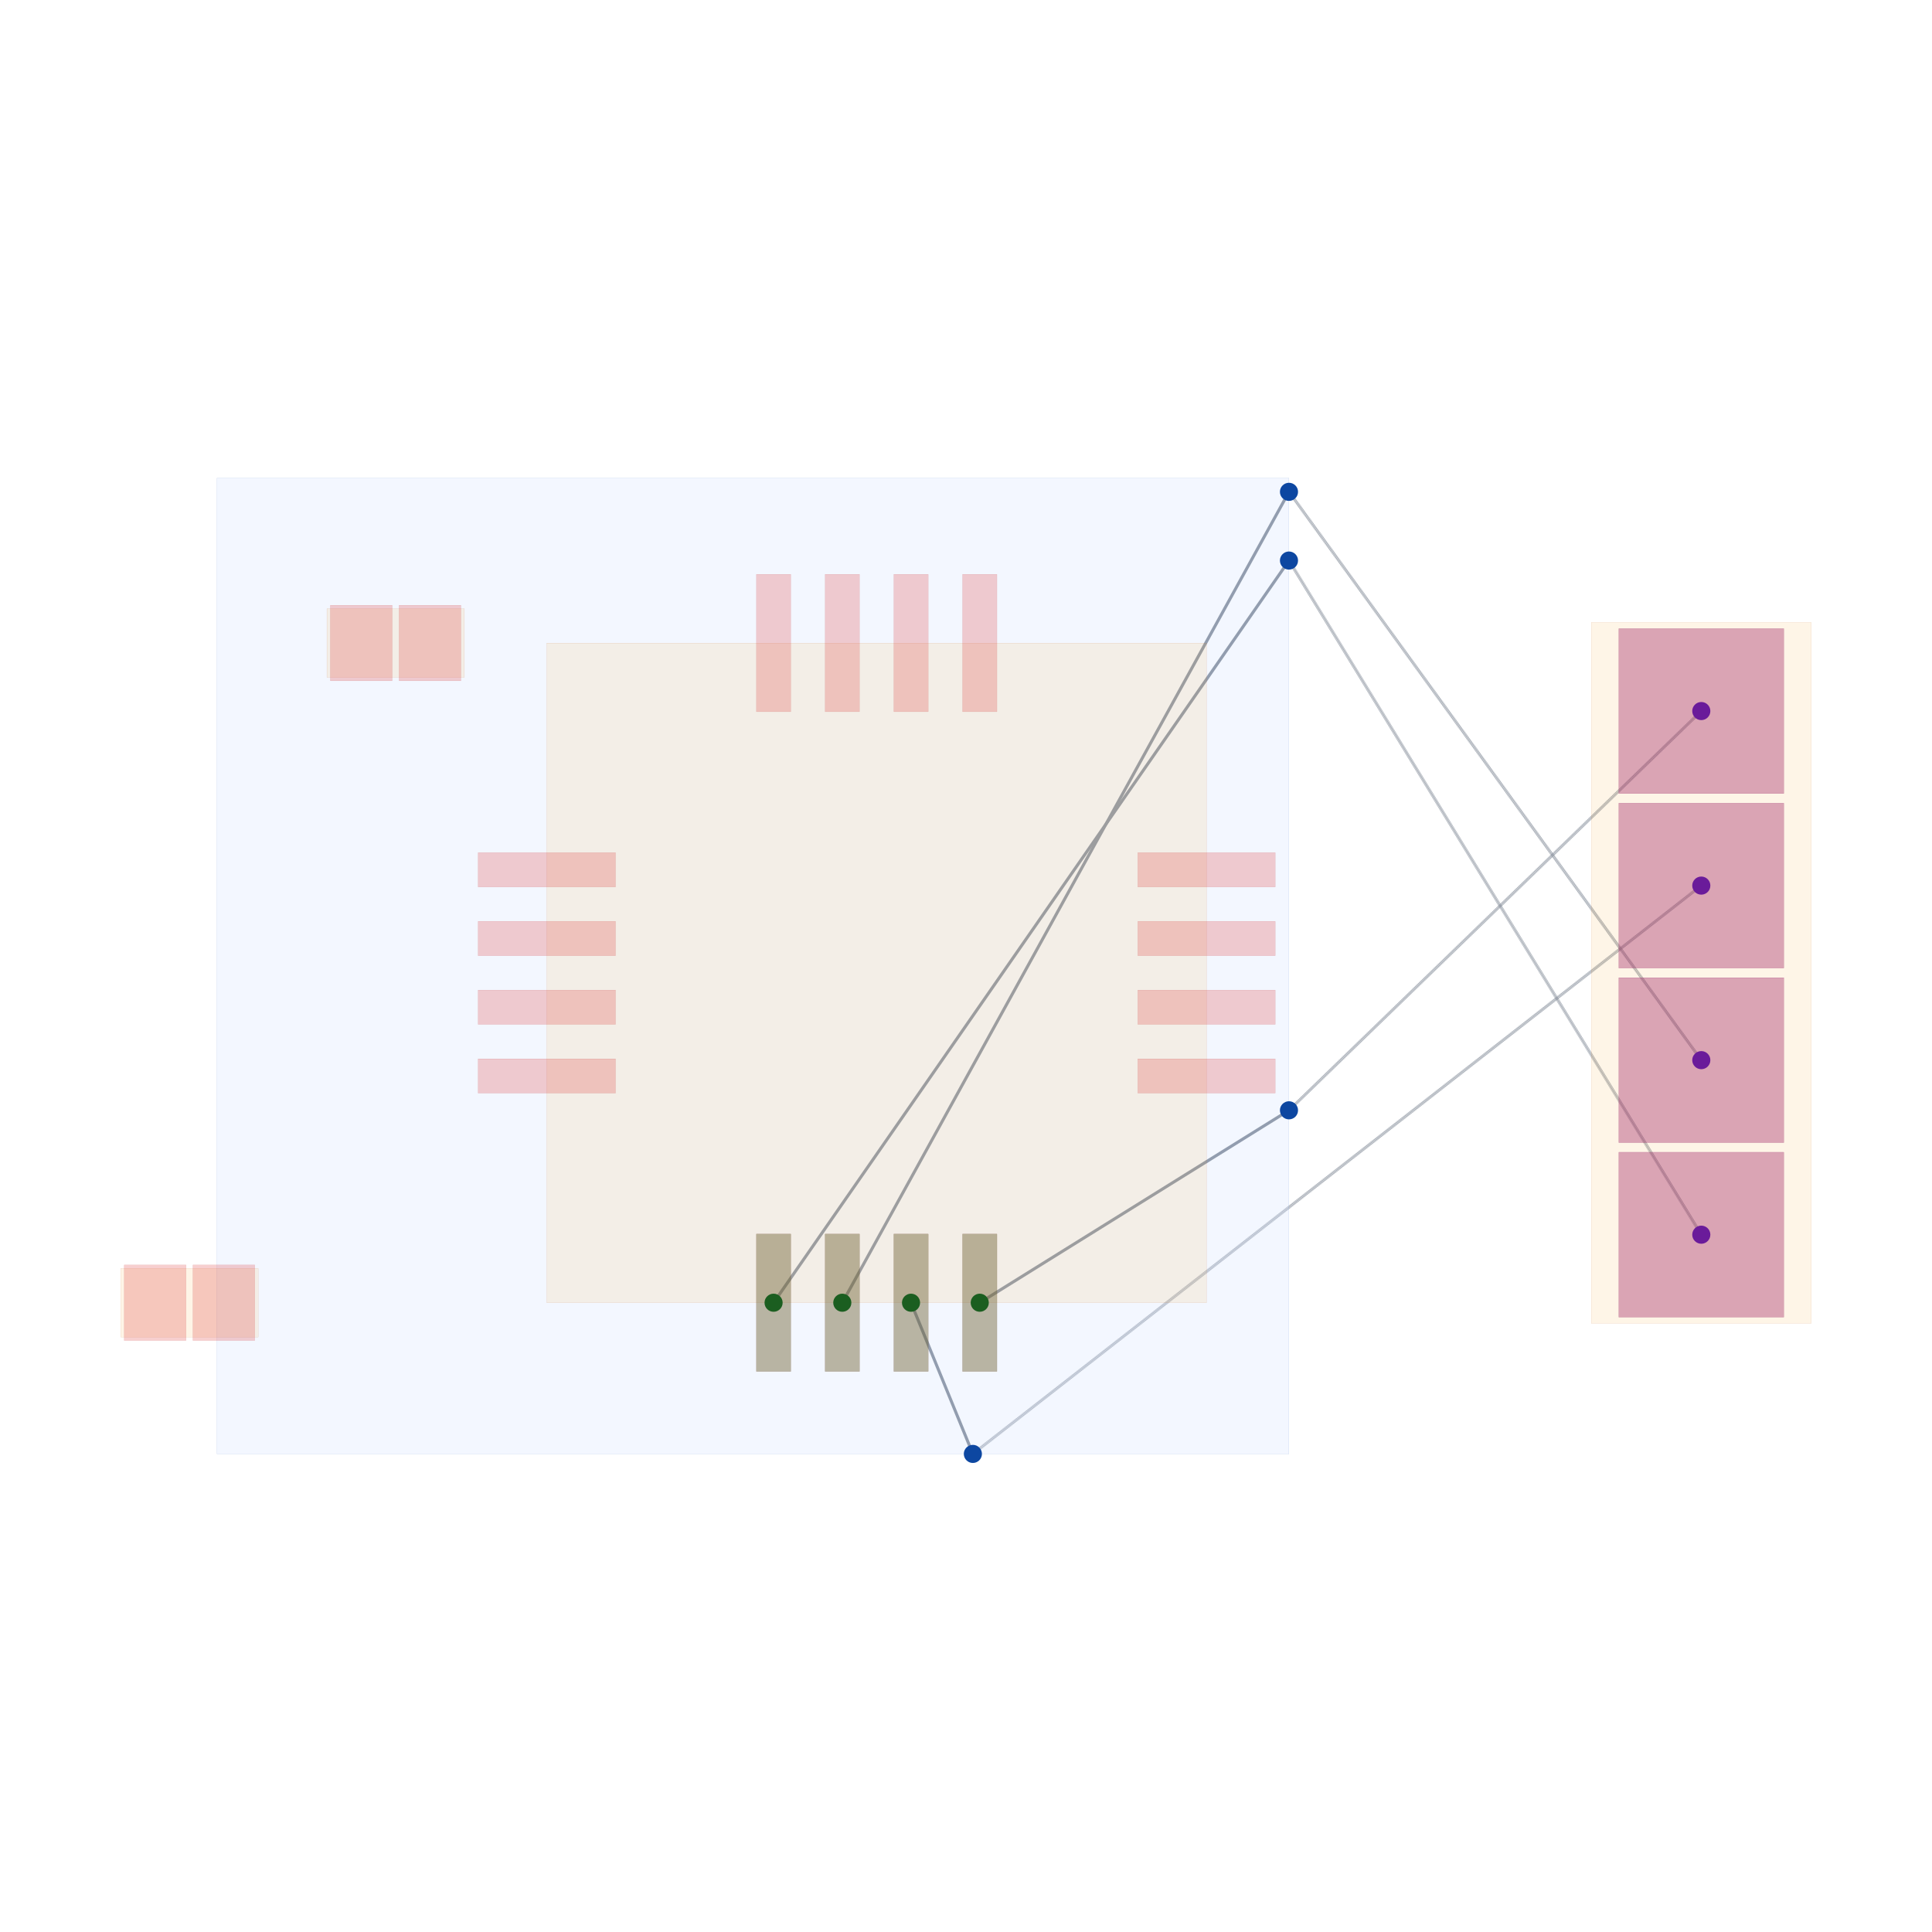
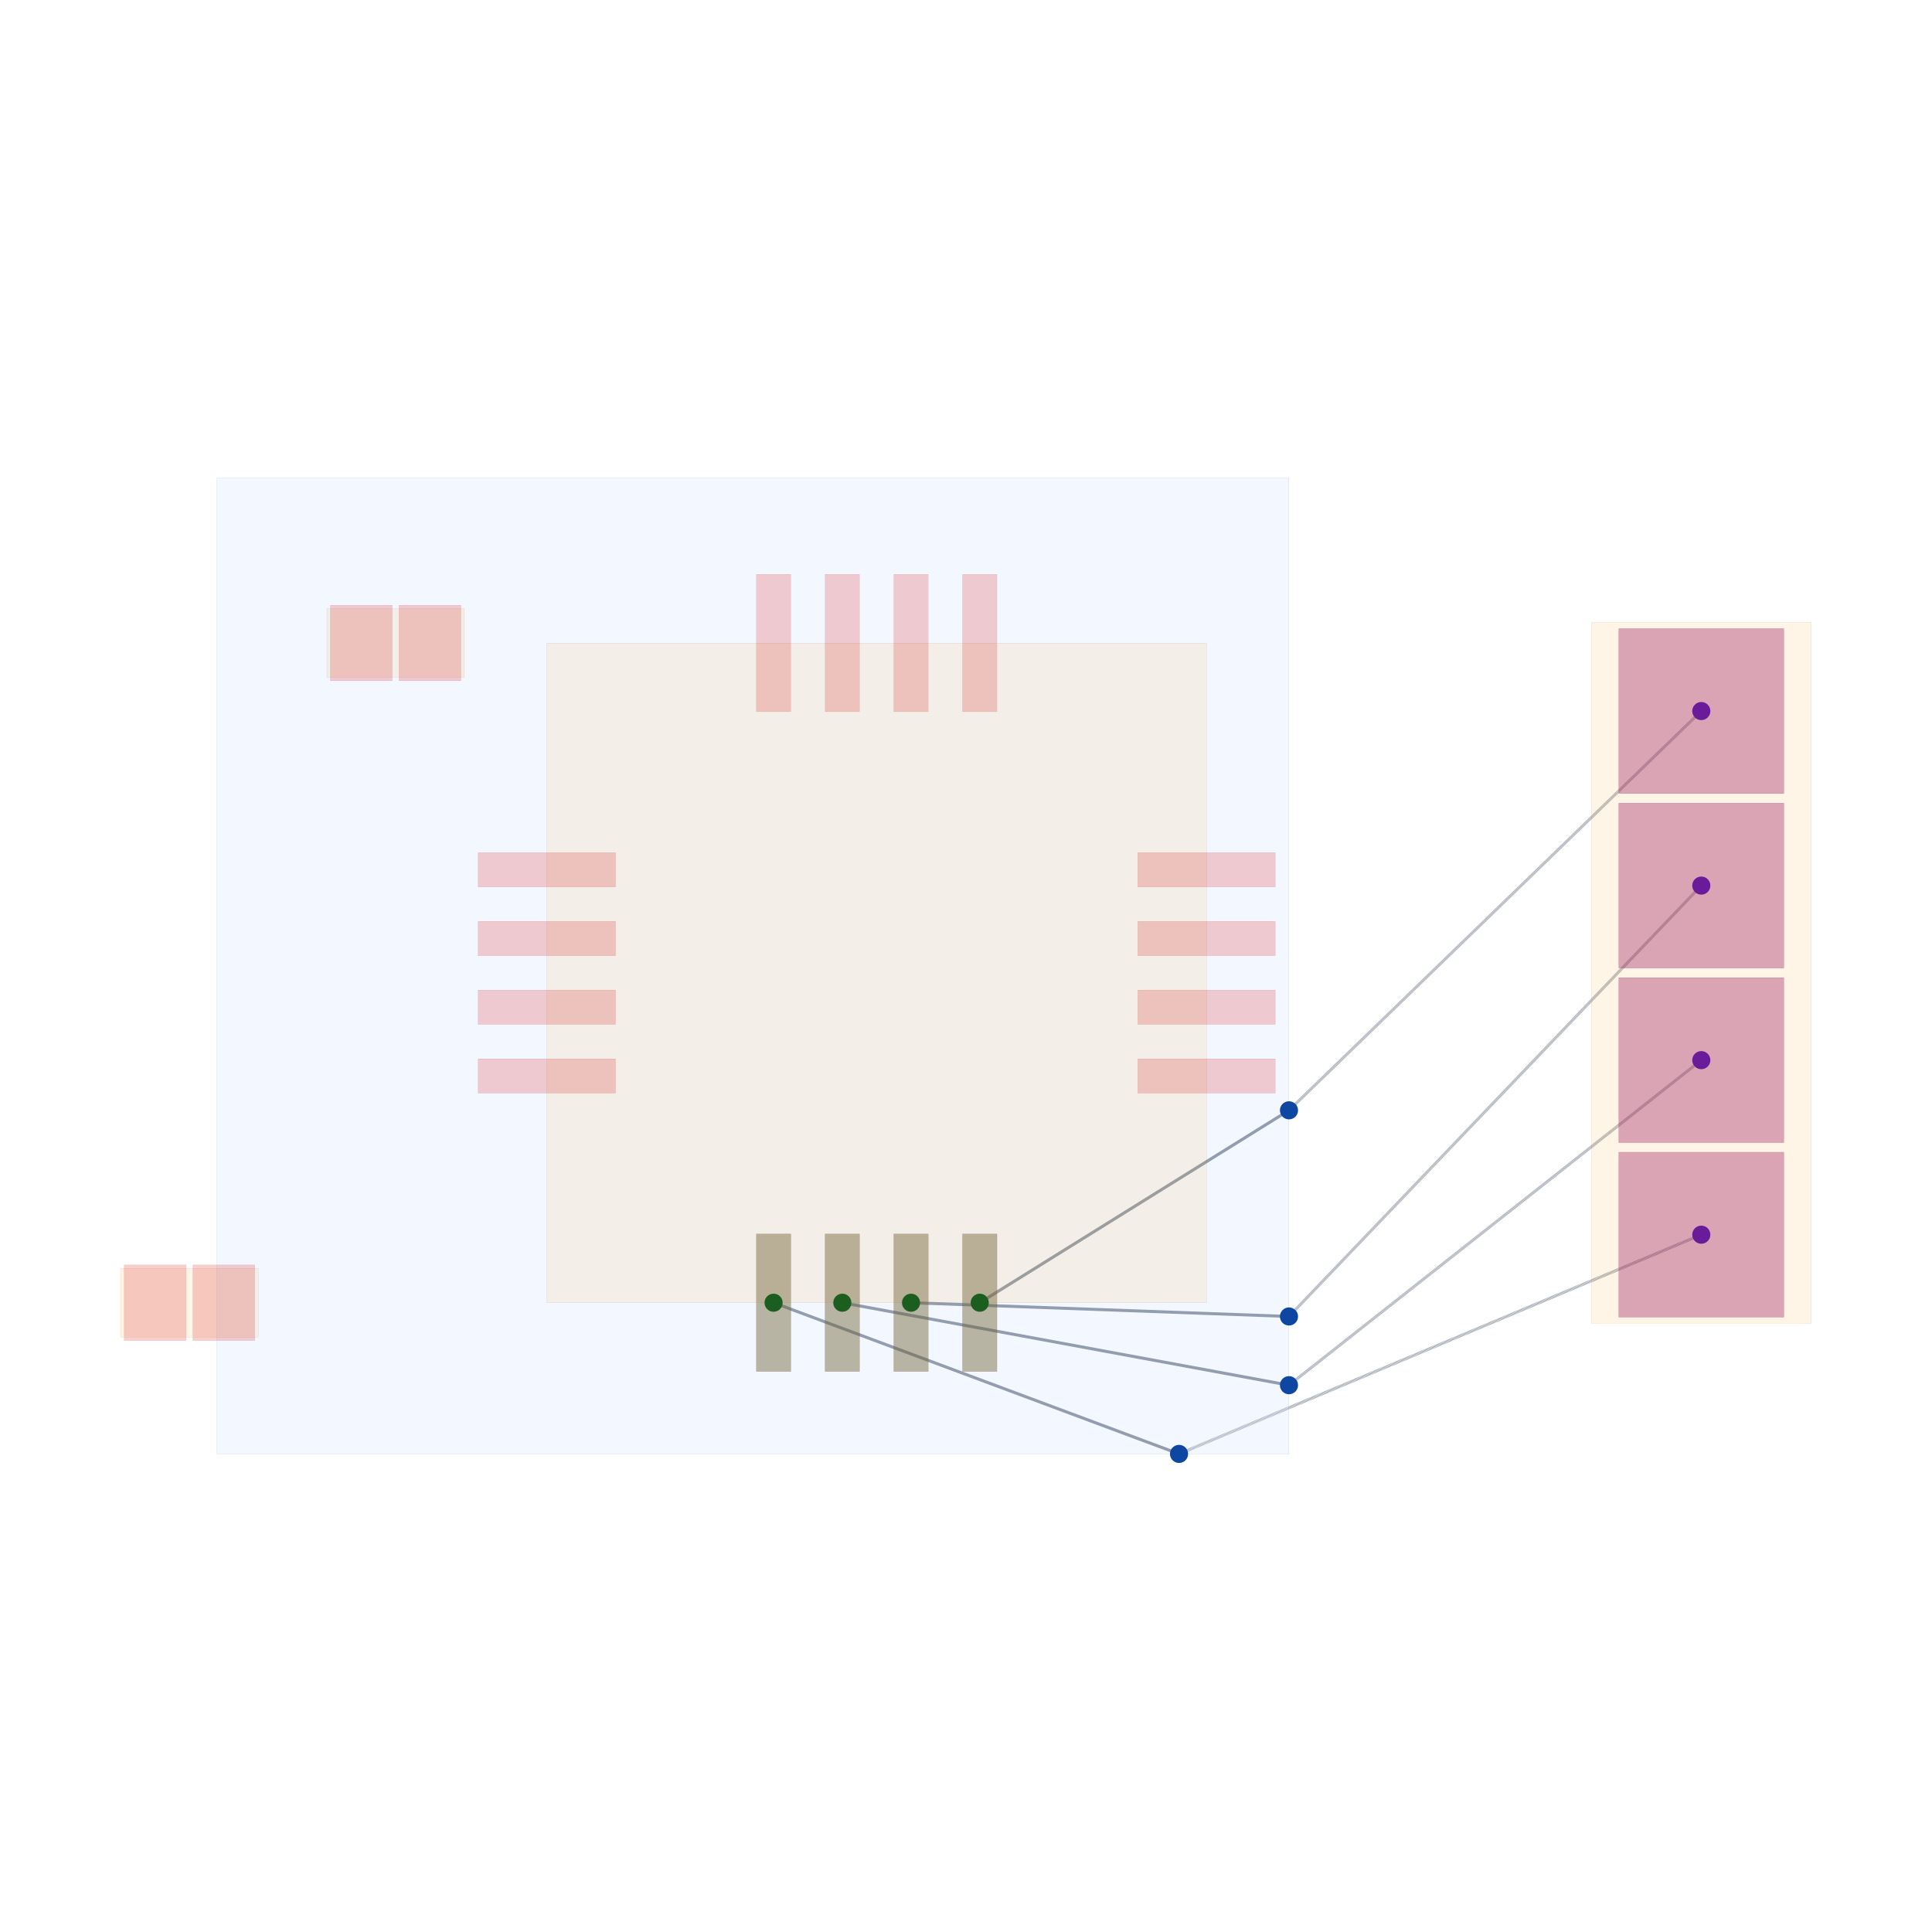
<svg xmlns="http://www.w3.org/2000/svg" width="640" height="640" viewBox="0 0 640 640">
  <rect width="100%" height="100%" fill="white" />
  <g>
-     <polyline data-points="-0.75,-2.4 3,3" data-type="line" data-label="breakout segment source_trace_j1_vcc_to_u1_vcc" points="256.26,431.545 426.992,185.691" fill="none" stroke="#7e8794" stroke-width="1px" />
+     <polyline data-points="-0.75,-2.4 2.2,-3.5" data-type="line" data-label="breakout segment source_trace_j1_vcc_to_u1_vcc" points="256.26,431.545 390.569,481.626" fill="none" stroke="#7e8794" stroke-width="1px" />
  </g>
  <g>
-     <polyline data-points="3,3 6,-1.905" data-type="line" data-label="target guide source_trace_j1_vcc_to_u1_vcc" points="426.992,185.691 563.577,409.008" fill="none" stroke="#7e8794" stroke-width="1px" stroke-dasharray="0.15 0.15" />
+     <polyline data-points="2.2,-3.5 6,-1.905" data-type="line" data-label="target guide source_trace_j1_vcc_to_u1_vcc" points="390.569,481.626 563.577,409.008" fill="none" stroke="#7e8794" stroke-width="1px" stroke-dasharray="0.15 0.15" />
  </g>
  <g>
-     <polyline data-points="-0.25,-2.4 3,3.5" data-type="line" data-label="breakout segment source_trace_j1_gnd_to_u1_gnd" points="279.024,431.545 426.992,162.927" fill="none" stroke="#7e8794" stroke-width="1px" />
+     <polyline data-points="-0.25,-2.4 3,-3" data-type="line" data-label="breakout segment source_trace_j1_gnd_to_u1_gnd" points="279.024,431.545 426.992,458.862" fill="none" stroke="#7e8794" stroke-width="1px" />
  </g>
  <g>
-     <polyline data-points="3,3.5 6,-0.635" data-type="line" data-label="target guide source_trace_j1_gnd_to_u1_gnd" points="426.992,162.927 563.577,351.187" fill="none" stroke="#7e8794" stroke-width="1px" stroke-dasharray="0.15 0.15" />
+     <polyline data-points="3,-3 6,-0.635" data-type="line" data-label="target guide source_trace_j1_gnd_to_u1_gnd" points="426.992,458.862 563.577,351.187" fill="none" stroke="#7e8794" stroke-width="1px" stroke-dasharray="0.15 0.15" />
  </g>
  <g>
-     <polyline data-points="0.25,-2.4 0.7000000000000002,-3.5" data-type="line" data-label="breakout segment source_trace_j1_sda_to_u1_sda" points="301.789,431.545 322.276,481.626" fill="none" stroke="#7e8794" stroke-width="1px" />
+     <polyline data-points="0.25,-2.4 3,-2.5" data-type="line" data-label="breakout segment source_trace_j1_sda_to_u1_sda" points="301.789,431.545 426.992,436.098" fill="none" stroke="#7e8794" stroke-width="1px" />
  </g>
  <g>
-     <polyline data-points="0.7000000000000002,-3.5 6,0.635" data-type="line" data-label="target guide source_trace_j1_sda_to_u1_sda" points="322.276,481.626 563.577,293.366" fill="none" stroke="#7e8794" stroke-width="1px" stroke-dasharray="0.15 0.15" />
+     <polyline data-points="3,-2.5 6,0.635" data-type="line" data-label="target guide source_trace_j1_sda_to_u1_sda" points="426.992,436.098 563.577,293.366" fill="none" stroke="#7e8794" stroke-width="1px" stroke-dasharray="0.15 0.15" />
  </g>
  <g>
    <polyline data-points="0.75,-2.4 3,-1" data-type="line" data-label="breakout segment source_trace_j1_scl_to_u1_scl" points="324.553,431.545 426.992,367.805" fill="none" stroke="#7e8794" stroke-width="1px" />
  </g>
  <g>
    <polyline data-points="3,-1 6,1.905" data-type="line" data-label="target guide source_trace_j1_scl_to_u1_scl" points="426.992,367.805 563.577,235.545" fill="none" stroke="#7e8794" stroke-width="1px" stroke-dasharray="0.15 0.15" />
  </g>
  <g>
    <rect data-type="rect" data-label="breakout bounds" data-x="-0.8999999999999999" data-y="0.04999999999999982" x="71.87" y="158.374" width="355.122" height="323.252" fill="rgba(210, 225, 255, 0.25)" stroke="#315fba" stroke-width="0.022" />
  </g>
  <g>
    <rect data-type="rect" data-label="U1 qfp16" data-x="0" data-y="0" x="181.138" y="213.008" width="218.537" height="218.537" fill="rgba(245, 158, 11, 0.1)" stroke="#b45309" stroke-width="0.022" />
  </g>
  <g>
    <rect data-type="rect" data-label="C1 0402" data-x="-3.5" data-y="2.4" x="108.293" y="201.626" width="45.528" height="22.764" fill="rgba(245, 158, 11, 0.1)" stroke="#b45309" stroke-width="0.022" />
  </g>
  <g>
    <rect data-type="rect" data-label="J1 pinrow4" data-x="6" data-y="0" x="527.154" y="206.179" width="72.846" height="232.195" fill="rgba(245, 158, 11, 0.1)" stroke="#b45309" stroke-width="0.022" />
  </g>
  <g>
    <rect data-type="rect" data-label="R1 0402" data-x="-5" data-y="-2.4" x="40" y="420.163" width="45.528" height="22.764" fill="rgba(245, 158, 11, 0.1)" stroke="#b45309" stroke-width="0.022" />
  </g>
  <g>
    <rect data-type="rect" data-label="U1.GPIO1" data-x="-2.4" data-y="0.75" x="158.374" y="282.439" width="45.528" height="11.382" fill="rgba(220, 38, 38, 0.22)" stroke="#b91c1c" stroke-width="0.022" />
  </g>
  <g>
    <rect data-type="rect" data-label="U1.GPIO2" data-x="-2.4" data-y="0.25" x="158.374" y="305.203" width="45.528" height="11.382" fill="rgba(220, 38, 38, 0.22)" stroke="#b91c1c" stroke-width="0.022" />
  </g>
  <g>
    <rect data-type="rect" data-label="U1.GPIO3" data-x="-2.4" data-y="-0.25" x="158.374" y="327.967" width="45.528" height="11.382" fill="rgba(220, 38, 38, 0.22)" stroke="#b91c1c" stroke-width="0.022" />
  </g>
  <g>
    <rect data-type="rect" data-label="U1.GPIO4" data-x="-2.4" data-y="-0.75" x="158.374" y="350.732" width="45.528" height="11.382" fill="rgba(220, 38, 38, 0.22)" stroke="#b91c1c" stroke-width="0.022" />
  </g>
  <g>
    <rect data-type="rect" data-label="U1.VCC" data-x="-0.75" data-y="-2.4" x="250.569" y="408.78" width="11.382" height="45.528" fill="rgba(220, 38, 38, 0.22)" stroke="#b91c1c" stroke-width="0.022" />
  </g>
  <g>
    <rect data-type="rect" data-label="U1.GND" data-x="-0.25" data-y="-2.4" x="273.333" y="408.78" width="11.382" height="45.528" fill="rgba(220, 38, 38, 0.22)" stroke="#b91c1c" stroke-width="0.022" />
  </g>
  <g>
    <rect data-type="rect" data-label="U1.SDA" data-x="0.25" data-y="-2.4" x="296.098" y="408.78" width="11.382" height="45.528" fill="rgba(220, 38, 38, 0.22)" stroke="#b91c1c" stroke-width="0.022" />
  </g>
  <g>
    <rect data-type="rect" data-label="U1.SCL" data-x="0.75" data-y="-2.4" x="318.862" y="408.78" width="11.382" height="45.528" fill="rgba(220, 38, 38, 0.22)" stroke="#b91c1c" stroke-width="0.022" />
  </g>
  <g>
    <rect data-type="rect" data-label="U1.RESET" data-x="2.4" data-y="-0.75" x="376.911" y="350.732" width="45.528" height="11.382" fill="rgba(220, 38, 38, 0.22)" stroke="#b91c1c" stroke-width="0.022" />
  </g>
  <g>
    <rect data-type="rect" data-label="U1.BOOT" data-x="2.4" data-y="-0.25" x="376.911" y="327.967" width="45.528" height="11.382" fill="rgba(220, 38, 38, 0.22)" stroke="#b91c1c" stroke-width="0.022" />
  </g>
  <g>
    <rect data-type="rect" data-label="U1.GPIO5" data-x="2.4" data-y="0.25" x="376.911" y="305.203" width="45.528" height="11.382" fill="rgba(220, 38, 38, 0.22)" stroke="#b91c1c" stroke-width="0.022" />
  </g>
  <g>
    <rect data-type="rect" data-label="U1.GPIO6" data-x="2.4" data-y="0.75" x="376.911" y="282.439" width="45.528" height="11.382" fill="rgba(220, 38, 38, 0.22)" stroke="#b91c1c" stroke-width="0.022" />
  </g>
  <g>
    <rect data-type="rect" data-label="U1.GPIO7" data-x="0.75" data-y="2.4" x="318.862" y="190.244" width="11.382" height="45.528" fill="rgba(220, 38, 38, 0.22)" stroke="#b91c1c" stroke-width="0.022" />
  </g>
  <g>
    <rect data-type="rect" data-label="U1.GPIO8" data-x="0.25" data-y="2.4" x="296.098" y="190.244" width="11.382" height="45.528" fill="rgba(220, 38, 38, 0.22)" stroke="#b91c1c" stroke-width="0.022" />
  </g>
  <g>
    <rect data-type="rect" data-label="U1.GPIO9" data-x="-0.25" data-y="2.4" x="273.333" y="190.244" width="11.382" height="45.528" fill="rgba(220, 38, 38, 0.22)" stroke="#b91c1c" stroke-width="0.022" />
  </g>
  <g>
    <rect data-type="rect" data-label="U1.GPIO10" data-x="-0.75" data-y="2.4" x="250.569" y="190.244" width="11.382" height="45.528" fill="rgba(220, 38, 38, 0.22)" stroke="#b91c1c" stroke-width="0.022" />
  </g>
  <g>
    <rect data-type="rect" data-label="C1.1" data-x="-3.75" data-y="2.4" x="109.431" y="200.488" width="20.488" height="25.041" fill="rgba(220, 38, 38, 0.22)" stroke="#b91c1c" stroke-width="0.022" />
  </g>
  <g>
    <rect data-type="rect" data-label="C1.2" data-x="-3.25" data-y="2.4" x="132.195" y="200.488" width="20.488" height="25.041" fill="rgba(220, 38, 38, 0.22)" stroke="#b91c1c" stroke-width="0.022" />
  </g>
  <g>
    <rect data-type="rect" data-label="J1.VCC" data-x="6" data-y="-1.905" x="536.26" y="381.691" width="54.634" height="54.634" fill="rgba(220, 38, 38, 0.22)" stroke="#b91c1c" stroke-width="0.022" />
  </g>
  <g>
    <rect data-type="rect" data-label="J1.GND" data-x="6" data-y="-0.635" x="536.26" y="323.87" width="54.634" height="54.634" fill="rgba(220, 38, 38, 0.22)" stroke="#b91c1c" stroke-width="0.022" />
  </g>
  <g>
    <rect data-type="rect" data-label="J1.SDA" data-x="6" data-y="0.635" x="536.26" y="266.049" width="54.634" height="54.634" fill="rgba(220, 38, 38, 0.22)" stroke="#b91c1c" stroke-width="0.022" />
  </g>
  <g>
    <rect data-type="rect" data-label="J1.SCL" data-x="6" data-y="1.905" x="536.26" y="208.228" width="54.634" height="54.634" fill="rgba(220, 38, 38, 0.22)" stroke="#b91c1c" stroke-width="0.022" />
  </g>
  <g>
    <rect data-type="rect" data-label="R1.1" data-x="-5.25" data-y="-2.4" x="41.138" y="419.024" width="20.488" height="25.041" fill="rgba(220, 38, 38, 0.22)" stroke="#b91c1c" stroke-width="0.022" />
  </g>
  <g>
    <rect data-type="rect" data-label="R1.2" data-x="-4.75" data-y="-2.4" x="63.902" y="419.024" width="20.488" height="25.041" fill="rgba(220, 38, 38, 0.22)" stroke="#b91c1c" stroke-width="0.022" />
  </g>
  <g>
    <rect data-type="rect" data-label="U1.VCC" data-x="-0.75" data-y="-2.4" x="250.569" y="408.78" width="11.382" height="45.528" fill="rgba(46, 125, 50, 0.28)" stroke="#1b5e20" stroke-width="0.022" />
  </g>
  <g>
    <rect data-type="rect" data-label="U1.GND" data-x="-0.25" data-y="-2.4" x="273.333" y="408.78" width="11.382" height="45.528" fill="rgba(46, 125, 50, 0.28)" stroke="#1b5e20" stroke-width="0.022" />
  </g>
  <g>
    <rect data-type="rect" data-label="U1.SDA" data-x="0.25" data-y="-2.4" x="296.098" y="408.78" width="11.382" height="45.528" fill="rgba(46, 125, 50, 0.28)" stroke="#1b5e20" stroke-width="0.022" />
  </g>
  <g>
    <rect data-type="rect" data-label="U1.SCL" data-x="0.75" data-y="-2.4" x="318.862" y="408.78" width="11.382" height="45.528" fill="rgba(46, 125, 50, 0.28)" stroke="#1b5e20" stroke-width="0.022" />
  </g>
  <g>
    <rect data-type="rect" data-label="J1.VCC" data-x="6" data-y="-1.905" x="536.26" y="381.691" width="54.634" height="54.634" fill="rgba(106, 27, 154, 0.2)" stroke="#6a1b9a" stroke-width="0.022" />
  </g>
  <g>
    <rect data-type="rect" data-label="J1.GND" data-x="6" data-y="-0.635" x="536.26" y="323.87" width="54.634" height="54.634" fill="rgba(106, 27, 154, 0.2)" stroke="#6a1b9a" stroke-width="0.022" />
  </g>
  <g>
    <rect data-type="rect" data-label="J1.SDA" data-x="6" data-y="0.635" x="536.26" y="266.049" width="54.634" height="54.634" fill="rgba(106, 27, 154, 0.2)" stroke="#6a1b9a" stroke-width="0.022" />
  </g>
  <g>
    <rect data-type="rect" data-label="J1.SCL" data-x="6" data-y="1.905" x="536.26" y="208.228" width="54.634" height="54.634" fill="rgba(106, 27, 154, 0.2)" stroke="#6a1b9a" stroke-width="0.022" />
  </g>
  <g>
    <circle data-type="point" data-label="inside pad source_port_u1_vcc" data-x="-0.75" data-y="-2.4" cx="256.26" cy="431.545" r="3" fill="#1b5e20" />
  </g>
  <g>
    <circle data-type="point" data-label="inside pad source_port_u1_gnd" data-x="-0.25" data-y="-2.4" cx="279.024" cy="431.545" r="3" fill="#1b5e20" />
  </g>
  <g>
    <circle data-type="point" data-label="inside pad source_port_u1_sda" data-x="0.25" data-y="-2.4" cx="301.789" cy="431.545" r="3" fill="#1b5e20" />
  </g>
  <g>
    <circle data-type="point" data-label="inside pad source_port_u1_scl" data-x="0.75" data-y="-2.4" cx="324.553" cy="431.545" r="3" fill="#1b5e20" />
  </g>
  <g>
    <circle data-type="point" data-label="outside target source_port_j1_vcc" data-x="6" data-y="-1.905" cx="563.577" cy="409.008" r="3" fill="#6a1b9a" />
  </g>
  <g>
    <circle data-type="point" data-label="outside target source_port_j1_gnd" data-x="6" data-y="-0.635" cx="563.577" cy="351.187" r="3" fill="#6a1b9a" />
  </g>
  <g>
    <circle data-type="point" data-label="outside target source_port_j1_sda" data-x="6" data-y="0.635" cx="563.577" cy="293.366" r="3" fill="#6a1b9a" />
  </g>
  <g>
    <circle data-type="point" data-label="outside target source_port_j1_scl" data-x="6" data-y="1.905" cx="563.577" cy="235.545" r="3" fill="#6a1b9a" />
  </g>
  <g>
-     <circle data-type="point" data-label="selected breakout source_port_u1_vcc" data-x="3" data-y="3" cx="426.992" cy="185.691" r="3" fill="#0d47a1" />
+     <circle data-type="point" data-label="selected breakout source_port_u1_vcc" data-x="2.2" data-y="-3.5" cx="390.569" cy="481.626" r="3" fill="#0d47a1" />
  </g>
  <g>
-     <circle data-type="point" data-label="selected breakout source_port_u1_gnd" data-x="3" data-y="3.5" cx="426.992" cy="162.927" r="3" fill="#0d47a1" />
+     <circle data-type="point" data-label="selected breakout source_port_u1_gnd" data-x="3" data-y="-3" cx="426.992" cy="458.862" r="3" fill="#0d47a1" />
  </g>
  <g>
-     <circle data-type="point" data-label="selected breakout source_port_u1_sda" data-x="0.7000000000000002" data-y="-3.5" cx="322.276" cy="481.626" r="3" fill="#0d47a1" />
+     <circle data-type="point" data-label="selected breakout source_port_u1_sda" data-x="3" data-y="-2.5" cx="426.992" cy="436.098" r="3" fill="#0d47a1" />
  </g>
  <g>
    <circle data-type="point" data-label="selected breakout source_port_u1_scl" data-x="3" data-y="-1" cx="426.992" cy="367.805" r="3" fill="#0d47a1" />
  </g>
  <g id="crosshair" style="display: none">
    <line id="crosshair-h" y1="0" y2="640" stroke="#666" stroke-width="0.5" />
    <line id="crosshair-v" x1="0" x2="640" stroke="#666" stroke-width="0.5" />
    <text id="coordinates" font-family="monospace" font-size="12" fill="#666" />
  </g>
</svg>
